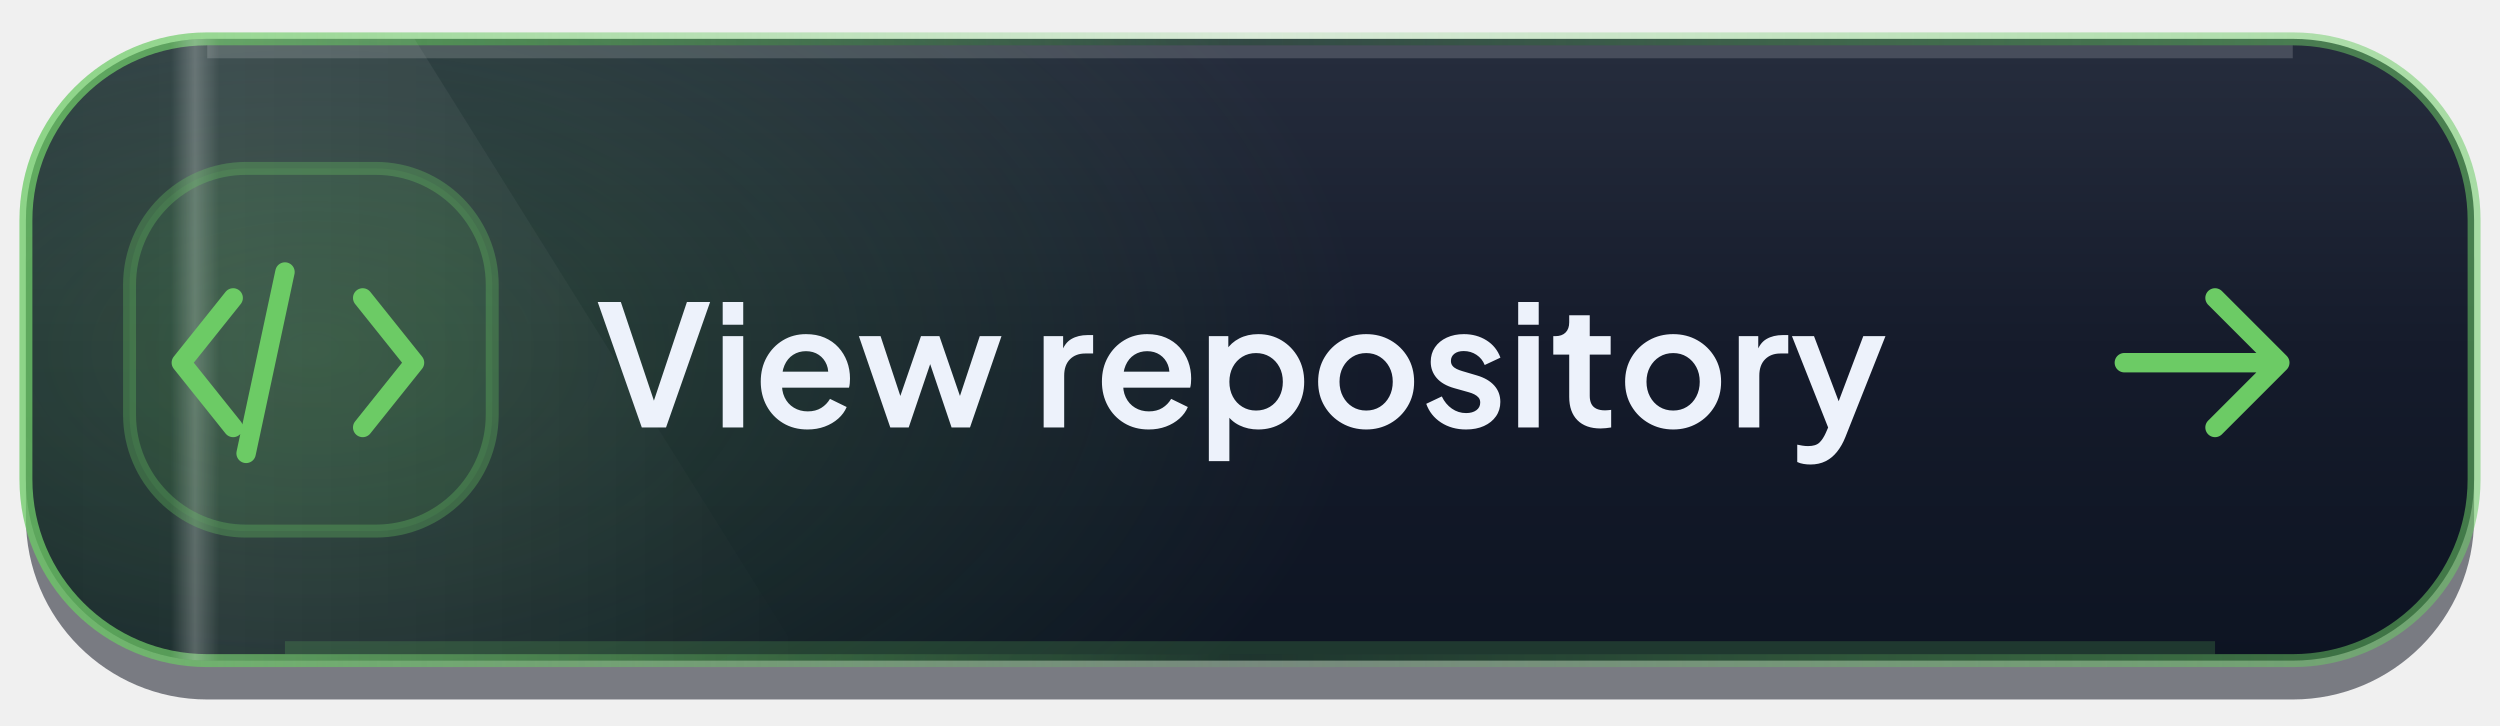
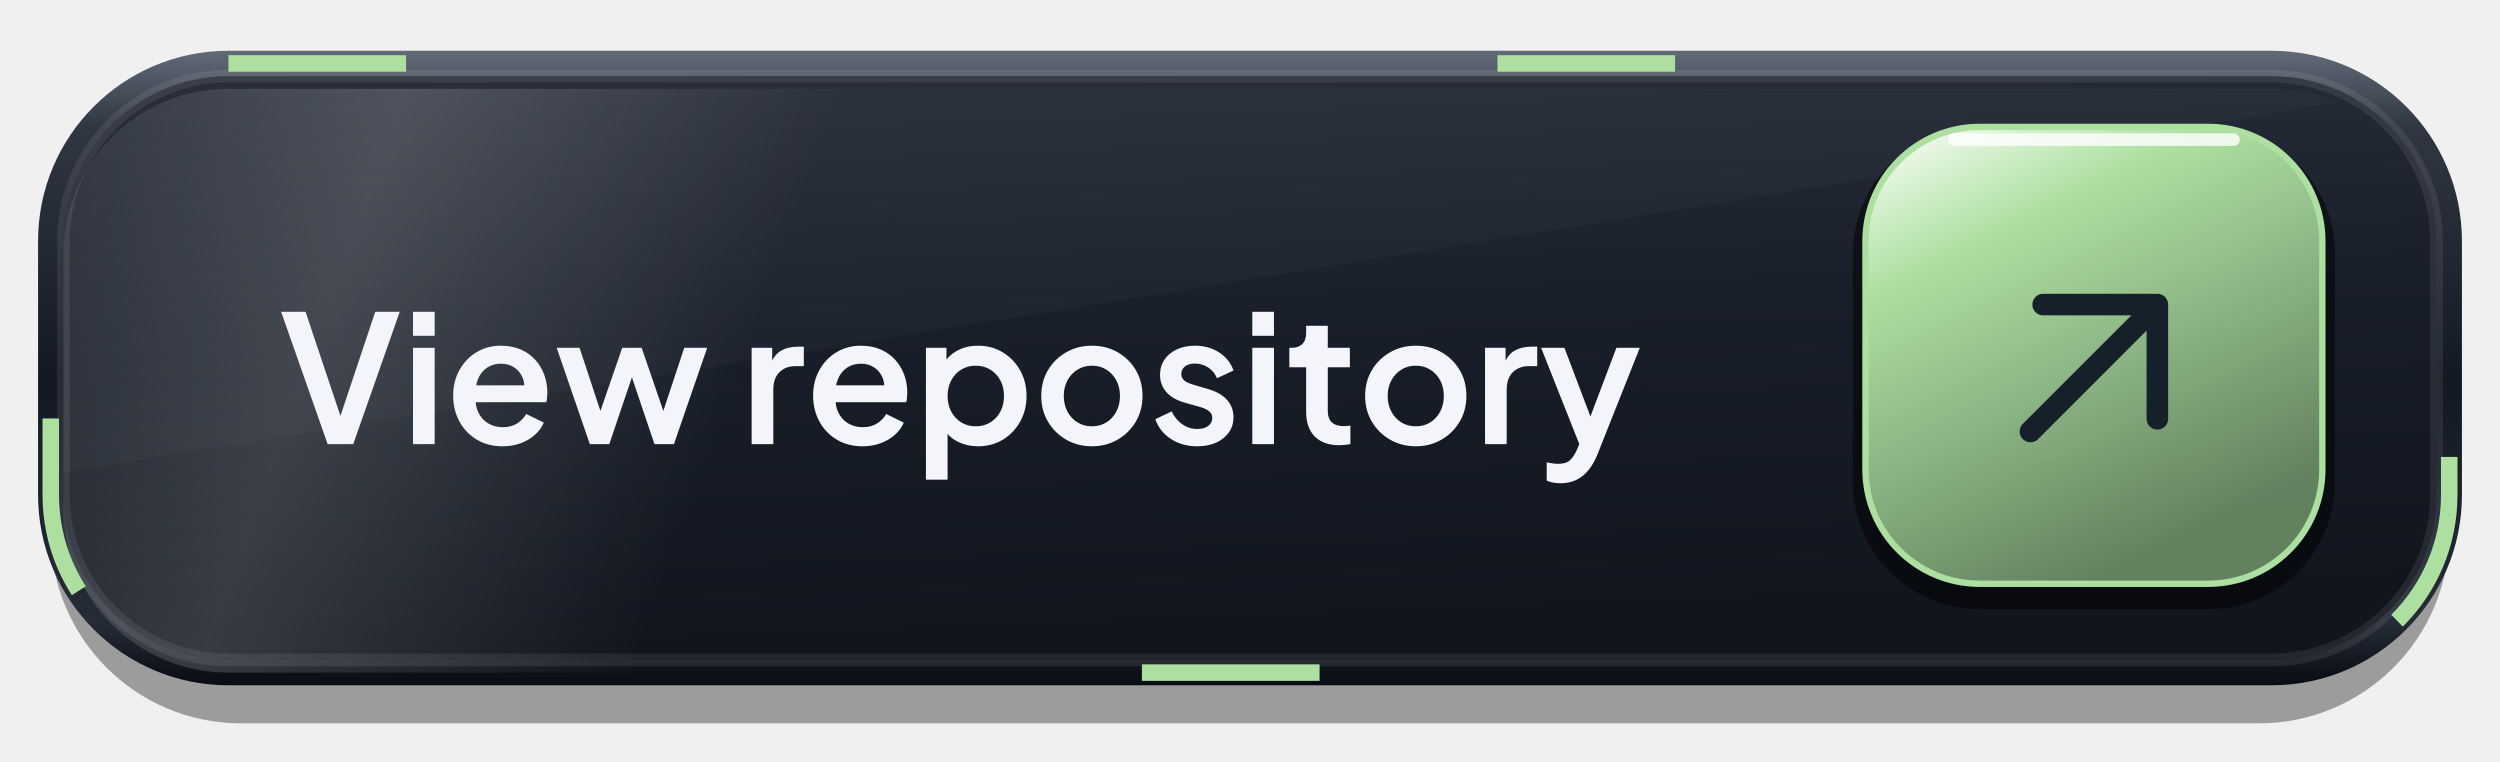
- <svg xmlns="http://www.w3.org/2000/svg" width="193" height="56" viewBox="0 0 193 56" role="img">
+ <svg xmlns="http://www.w3.org/2000/svg" width="197" height="60" viewBox="0 0 197 60" role="img" aria-label="View repository">
  <defs>
-     <linearGradient id="surface" x1="0" y1="0" x2="0" y2="1">
-       <stop stop-color="#262D3D" />
-       <stop offset=".5" stop-color="#151B2B" />
-       <stop offset="1" stop-color="#0D1422" />
+     <linearGradient id="metal" x2="0" y2="1">
+       <stop stop-color="#626B78" />
+       <stop offset=".12" stop-color="#303743" />
+       <stop offset=".52" stop-color="#131923" />
+       <stop offset=".9" stop-color="#252C37" />
+       <stop offset="1" stop-color="#070B12" />
    </linearGradient>
-     <linearGradient id="edge">
-       <stop stop-color="#6CCB65" stop-opacity=".75" />
-       <stop offset=".5" stop-color="#6CCB65" stop-opacity=".18" />
-       <stop offset="1" stop-color="#6CCB65" stop-opacity=".55" />
+     <linearGradient id="face" x2=".15" y2="1">
+       <stop stop-color="#292F3B" />
+       <stop offset=".48" stop-color="#191F2A" />
+       <stop offset="1" stop-color="#10151E" />
    </linearGradient>
-     <radialGradient id="light">
-       <stop stop-color="#6CCB65" stop-opacity=".24" />
-       <stop offset="1" stop-color="#6CCB65" stop-opacity="0" />
-     </radialGradient>
+     <linearGradient id="jewel" x2=".5" y2="1">
+       <stop stop-color="#FFFFFF" />
+       <stop offset=".3" stop-color="#ADE0A0" />
+       <stop offset="1" stop-color="#ADE0A0" stop-opacity=".55" />
+     </linearGradient>
    <linearGradient id="sweep">
      <stop stop-color="white" stop-opacity="0" />
-       <stop offset=".48" stop-color="white" stop-opacity=".03" />
-       <stop offset=".5" stop-color="white" stop-opacity=".28" />
-       <stop offset=".52" stop-color="white" stop-opacity=".08" />
+       <stop offset=".5" stop-color="white" stop-opacity=".16" />
      <stop offset="1" stop-color="white" stop-opacity="0" />
    </linearGradient>
-     <clipPath id="clip">
-       <rect x="2" y="3" width="189" height="48" rx="14" />
+     <linearGradient id="rail">
+       <stop stop-color="#ADE0A0" stop-opacity="0" />
+       <stop offset=".5" stop-color="#ADE0A0" />
+       <stop offset="1" stop-color="#ADE0A0" stop-opacity="0" />
+     </linearGradient>
+     <clipPath id="body">
+       <rect x="5" y="7" width="187" height="46" rx="13" />
+     </clipPath>
+     <clipPath id="arrowClip">
+       <rect x="152" y="18" width="24" height="24" rx="5" />
    </clipPath>
  </defs>
-   <style>@keyframes sweep{0%,12%{transform:translateX(-100px)}65%,100%{transform:translateX(293px)}}@keyframes halo{0%,100%{opacity:.45}40%{opacity:1}}@keyframes arrow{0%,35%,100%{transform:translateX(0);opacity:.7}50%{transform:translateX(3px);opacity:1}}.sweep{animation:sweep 7.2s cubic-bezier(.22,.61,.36,1) infinite}.halo{animation:halo 7.2s ease-in-out infinite}.arrow{animation:arrow 7.2s ease-in-out infinite}@media(prefers-reduced-motion:reduce){*{animation:none!important}}</style>
-   <rect x="2" y="6" width="189" height="48" rx="14" fill="#020714" fill-opacity=".5" />
-   <rect x="2" y="3" width="189" height="48" rx="14" fill="url(#surface)" stroke="url(#edge)" />
-   <g clip-path="url(#clip)">
-     <ellipse class="halo" cx="24" cy="27" rx="82" ry="48" fill="url(#light)" />
-     <g class="sweep">
-       <path d="M-32 3h64l30 48H-2z" fill="url(#sweep)" />
+   <style>
+  @keyframes polish{0%,12%{transform:translateX(-100px)}52%,100%{transform:translateX(297px)}}
+  @keyframes perimeter{0%{stroke-dashoffset:0;opacity:0}15%{opacity:.9}65%{opacity:.9}85%,100%{stroke-dashoffset:-100;opacity:0}}
+  @keyframes depart{0%,48%,100%{transform:translate(0,0);opacity:1}61%{transform:translate(19px,-19px);opacity:0}62%{transform:translate(-19px,19px);opacity:0}76%{transform:translate(0,0);opacity:1}}
+  @keyframes rail{0%,35%,100%{opacity:.3}55%,70%{opacity:1}}
+  .polish{animation:polish 7s cubic-bezier(.4,0,.2,1) infinite}
+  .perimeter{animation:perimeter 7s ease-in-out infinite}
+  .arrow{animation:depart 7s cubic-bezier(.22,1,.36,1) infinite}
+  .rail{animation:rail 7s ease-in-out infinite}
+  @media(prefers-reduced-motion:reduce){*{animation:none!important}.polish,.perimeter{opacity:0}}
+ </style>
+   <rect x="4" y="9" width="189" height="48" rx="15" fill="#000" fill-opacity=".35" />
+   <rect x="3" y="4" width="191" height="50" rx="15" fill="url(#metal)" />
+   <rect x="5" y="6" width="187" height="46" rx="13" fill="url(#face)" stroke="#FFFFFF" stroke-opacity=".08" />
+   <g clip-path="url(#body)">
+     <path d="M0 6H197L0 38Z" fill="white" fill-opacity=".025" />
+     <rect class="polish" x="0" y="-40" width="65" height="160" fill="url(#sweep)" transform="rotate(20)" />
+   </g>
+   <rect class="perimeter" x="4" y="5" width="189" height="48" rx="14" pathLength="100" fill="none" stroke="#ADE0A0" stroke-width="1.3" stroke-dasharray="14 86" />
+   <path class="rail" d="M22 52H175" stroke="url(#rail)" stroke-width="1.3" />
+   <g aria-label="View repository">
+     <path d="M25.819 35.0 22.154 24.57H24.077L27.017 33.341H26.636L29.57 24.57H31.499L27.834 35.0ZM32.545 35.0V27.409H34.252V35.0ZM32.545 26.46V24.57H34.252V26.46ZM39.6 35.168Q38.445 35.168 37.567 34.639Q36.689 34.111 36.2 33.206Q35.709 32.301 35.709 31.185Q35.709 30.042 36.207 29.154Q36.705 28.266 37.555 27.753Q38.404 27.241 39.47 27.241Q40.343 27.241 41.02 27.533Q41.696 27.825 42.166 28.34Q42.636 28.856 42.883 29.519Q43.13 30.182 43.13 30.933Q43.13 31.125 43.111 31.327Q43.093 31.528 43.047 31.692H37.09V30.363H42.078L41.267 30.975Q41.402 30.31 41.193 29.788Q40.984 29.267 40.533 28.962Q40.083 28.658 39.47 28.658Q38.866 28.658 38.398 28.961Q37.93 29.264 37.682 29.831Q37.433 30.399 37.486 31.199Q37.424 31.938 37.69 32.493Q37.955 33.049 38.46 33.356Q38.965 33.663 39.617 33.663Q40.277 33.663 40.736 33.376Q41.196 33.089 41.467 32.623L42.853 33.301Q42.629 33.84 42.154 34.262Q41.679 34.685 41.029 34.927Q40.378 35.168 39.6 35.168ZM46.479 35.0 43.868 27.409H45.67L47.623 33.318L46.993 33.309L49.03 27.409H50.562L52.59 33.309L51.96 33.318L53.918 27.409H55.724L53.105 35.0H51.573L49.514 28.898H50.079L48.01 35.0ZM59.229 35.0V27.409H60.848V29.017L60.708 28.782Q60.965 27.979 61.531 27.649Q62.096 27.319 62.883 27.319H63.342V28.851H62.684Q61.898 28.851 61.417 29.333Q60.936 29.815 60.936 30.695V35.0ZM67.964 35.168Q66.809 35.168 65.931 34.639Q65.053 34.111 64.564 33.206Q64.073 32.301 64.073 31.185Q64.073 30.042 64.571 29.154Q65.069 28.266 65.919 27.753Q66.768 27.241 67.834 27.241Q68.707 27.241 69.384 27.533Q70.06 27.825 70.53 28.34Q71.0 28.856 71.247 29.519Q71.493 30.182 71.493 30.933Q71.493 31.125 71.475 31.327Q71.457 31.528 71.411 31.692H65.454V30.363H70.442L69.631 30.975Q69.766 30.31 69.557 29.788Q69.348 29.267 68.897 28.962Q68.447 28.658 67.834 28.658Q67.23 28.658 66.762 28.961Q66.294 29.264 66.046 29.831Q65.797 30.399 65.85 31.199Q65.788 31.938 66.054 32.493Q66.319 33.049 66.824 33.356Q67.328 33.663 67.981 33.663Q68.641 33.663 69.1 33.376Q69.56 33.089 69.831 32.623L71.217 33.301Q70.993 33.84 70.518 34.262Q70.043 34.685 69.393 34.927Q68.742 35.168 67.964 35.168ZM72.963 37.8V27.409H74.582V28.948L74.406 28.576Q74.81 27.949 75.498 27.595Q76.185 27.241 77.073 27.241Q78.154 27.241 79.018 27.765Q79.881 28.289 80.386 29.184Q80.891 30.079 80.891 31.204Q80.891 32.316 80.391 33.218Q79.89 34.12 79.026 34.644Q78.163 35.168 77.064 35.168Q76.212 35.168 75.505 34.823Q74.797 34.478 74.397 33.824L74.67 33.495V37.8ZM76.885 33.593Q77.536 33.593 78.039 33.285Q78.543 32.977 78.829 32.435Q79.115 31.894 79.115 31.204Q79.115 30.509 78.829 29.975Q78.543 29.44 78.039 29.128Q77.536 28.816 76.885 28.816Q76.252 28.816 75.748 29.123Q75.244 29.431 74.957 29.973Q74.67 30.515 74.67 31.204Q74.67 31.894 74.957 32.435Q75.244 32.977 75.748 33.285Q76.252 33.593 76.885 33.593ZM86.047 35.168Q84.939 35.168 84.031 34.653Q83.124 34.137 82.587 33.239Q82.05 32.342 82.05 31.199Q82.05 30.053 82.584 29.162Q83.119 28.271 84.024 27.756Q84.928 27.241 86.047 27.241Q87.165 27.241 88.065 27.753Q88.966 28.266 89.498 29.157Q90.03 30.047 90.03 31.199Q90.03 32.347 89.49 33.245Q88.95 34.142 88.049 34.655Q87.149 35.168 86.047 35.168ZM86.047 33.593Q86.689 33.593 87.184 33.285Q87.679 32.977 87.966 32.433Q88.253 31.889 88.253 31.199Q88.253 30.509 87.966 29.975Q87.679 29.44 87.184 29.128Q86.689 28.816 86.047 28.816Q85.404 28.816 84.905 29.128Q84.405 29.44 84.115 29.975Q83.826 30.509 83.826 31.199Q83.826 31.889 84.115 32.433Q84.405 32.977 84.905 33.285Q85.404 33.593 86.047 33.593ZM94.349 35.168Q93.157 35.168 92.27 34.591Q91.384 34.015 91.038 33.033L92.331 32.42Q92.635 33.063 93.168 33.434Q93.701 33.805 94.349 33.805Q94.88 33.805 95.203 33.568Q95.525 33.331 95.525 32.93Q95.525 32.678 95.388 32.517Q95.252 32.356 95.036 32.247Q94.821 32.139 94.58 32.074L93.362 31.731Q92.387 31.454 91.899 30.883Q91.41 30.312 91.41 29.542Q91.41 28.849 91.764 28.332Q92.117 27.816 92.744 27.528Q93.37 27.241 94.166 27.241Q95.224 27.241 96.044 27.755Q96.865 28.27 97.205 29.195L95.897 29.808Q95.687 29.274 95.215 28.961Q94.742 28.648 94.151 28.648Q93.661 28.648 93.375 28.873Q93.089 29.099 93.089 29.466Q93.089 29.704 93.215 29.867Q93.341 30.03 93.556 30.133Q93.771 30.236 94.02 30.31L95.248 30.674Q96.184 30.949 96.691 31.513Q97.198 32.078 97.198 32.877Q97.198 33.554 96.837 34.071Q96.477 34.587 95.84 34.877Q95.203 35.168 94.349 35.168ZM98.681 35.0V27.409H100.388V35.0ZM98.681 26.46V24.57H100.388V26.46ZM105.531 35.084Q104.287 35.084 103.605 34.395Q102.924 33.707 102.924 32.457V28.94H101.599V27.409H101.774Q102.32 27.409 102.622 27.107Q102.924 26.805 102.924 26.259V25.672H104.63V27.409H106.369V28.94H104.63V32.37Q104.63 32.757 104.759 33.026Q104.889 33.295 105.175 33.437Q105.461 33.579 105.906 33.579Q106.009 33.579 106.145 33.565Q106.282 33.551 106.411 33.537V35.0Q106.217 35.033 105.972 35.059Q105.727 35.084 105.531 35.084ZM111.569 35.168Q110.461 35.168 109.553 34.653Q108.646 34.137 108.109 33.239Q107.572 32.342 107.572 31.199Q107.572 30.053 108.106 29.162Q108.641 28.271 109.546 27.756Q110.45 27.241 111.569 27.241Q112.687 27.241 113.587 27.753Q114.487 28.266 115.019 29.157Q115.552 30.047 115.552 31.199Q115.552 32.347 115.012 33.245Q114.472 34.142 113.571 34.655Q112.671 35.168 111.569 35.168ZM111.569 33.593Q112.211 33.593 112.706 33.285Q113.201 32.977 113.488 32.433Q113.775 31.889 113.775 31.199Q113.775 30.509 113.488 29.975Q113.201 29.44 112.706 29.128Q112.211 28.816 111.569 28.816Q110.926 28.816 110.427 29.128Q109.927 29.44 109.637 29.975Q109.348 30.509 109.348 31.199Q109.348 31.889 109.637 32.433Q109.927 32.977 110.427 33.285Q110.926 33.593 111.569 33.593ZM117.021 35.0V27.409H118.64V29.017L118.5 28.782Q118.757 27.979 119.323 27.649Q119.888 27.319 120.675 27.319H121.134V28.851H120.476Q119.69 28.851 119.209 29.333Q118.728 29.815 118.728 30.695V35.0ZM122.975 38.08Q122.681 38.08 122.397 38.032Q122.114 37.984 121.881 37.873V36.43Q122.056 36.47 122.304 36.509Q122.551 36.549 122.775 36.549Q123.418 36.549 123.72 36.262Q124.023 35.975 124.26 35.443L124.762 34.279L124.734 35.719L121.442 27.409H123.276L125.644 33.66H125.008L127.371 27.409H129.215L125.882 35.803Q125.605 36.498 125.197 37.014Q124.788 37.531 124.239 37.805Q123.691 38.08 122.975 38.08Z" fill="#F3F5FA" />
+   </g>
+   <rect x="146" y="10" width="38" height="38" rx="10" fill="#000" fill-opacity=".5" />
+   <rect x="147" y="10" width="36" height="36" rx="9" fill="url(#jewel)" stroke="#ADE0A0" stroke-width=".5" />
+   <path d="M154 11h22" stroke="white" stroke-opacity=".8" stroke-linecap="round" />
+   <g clip-path="url(#arrowClip)">
+     <g transform="translate(165,29)">
+       <g class="arrow">
+         <path d="M-5 5 5-5M-4-5h9v9" fill="none" stroke="#15202B" stroke-width="1.7" stroke-linecap="round" stroke-linejoin="round" />
+       </g>
    </g>
-     <path d="M16 4H177" stroke="white" stroke-opacity=".16" />
-     <path d="M22 50H171" stroke="#6CCB65" stroke-opacity=".2" />
  </g>
-   <rect x="10" y="13" width="28" height="28" rx="9" fill="#6CCB65" fill-opacity=".1" stroke="#6CCB65" stroke-opacity=".3" />
-   <path d="M18 23l-4 5 4 5m10-10 4 5-4 5m-6-12-3 14" fill="none" stroke="#6CCB65" stroke-width="1.5" stroke-linejoin="round" stroke-linecap="round" />
-   <g aria-label="View repository">
-     <path d="M49.546 33.0 46.143 23.315H47.929L50.659 31.459H50.305L53.03 23.315H54.82L51.418 33.0ZM55.792 33.0V25.951H57.377V33.0ZM55.792 25.07V23.315H57.377V25.07ZM62.343 33.156Q61.27 33.156 60.455 32.665Q59.64 32.175 59.185 31.334Q58.73 30.494 58.73 29.457Q58.73 28.396 59.193 27.572Q59.655 26.747 60.444 26.271Q61.233 25.795 62.222 25.795Q63.033 25.795 63.661 26.066Q64.289 26.337 64.726 26.816Q65.162 27.295 65.391 27.91Q65.62 28.526 65.62 29.224Q65.62 29.402 65.603 29.589Q65.586 29.776 65.544 29.929H60.012V28.694H64.644L63.891 29.262Q64.016 28.645 63.822 28.161Q63.628 27.677 63.21 27.394Q62.791 27.111 62.222 27.111Q61.662 27.111 61.227 27.392Q60.792 27.673 60.562 28.201Q60.331 28.728 60.38 29.471Q60.323 30.156 60.569 30.672Q60.815 31.188 61.284 31.473Q61.753 31.759 62.359 31.759Q62.971 31.759 63.398 31.492Q63.825 31.226 64.076 30.793L65.363 31.422Q65.155 31.923 64.714 32.315Q64.273 32.708 63.669 32.932Q63.066 33.156 62.343 33.156ZM68.73 33.0 66.306 25.951H67.98L69.793 31.438L69.208 31.43L71.1 25.951H72.522L74.405 31.43L73.82 31.438L75.638 25.951H77.315L74.883 33.0H73.461L71.548 27.334H72.073L70.152 33.0ZM80.57 33.0V25.951H82.073V27.444L81.943 27.226Q82.182 26.48 82.707 26.174Q83.232 25.868 83.963 25.868H84.389V27.29H83.778Q83.048 27.29 82.601 27.737Q82.155 28.185 82.155 29.003V33.0ZM88.681 33.156Q87.608 33.156 86.793 32.665Q85.978 32.175 85.523 31.334Q85.068 30.494 85.068 29.457Q85.068 28.396 85.531 27.572Q85.993 26.747 86.782 26.271Q87.571 25.795 88.56 25.795Q89.371 25.795 89.999 26.066Q90.627 26.337 91.064 26.816Q91.5 27.295 91.729 27.91Q91.958 28.526 91.958 29.224Q91.958 29.402 91.941 29.589Q91.924 29.776 91.882 29.929H86.35V28.694H90.982L90.229 29.262Q90.354 28.645 90.16 28.161Q89.966 27.677 89.548 27.394Q89.129 27.111 88.56 27.111Q88 27.111 87.565 27.392Q87.13 27.673 86.9 28.201Q86.669 28.728 86.718 29.471Q86.661 30.156 86.907 30.672Q87.153 31.188 87.622 31.473Q88.091 31.759 88.697 31.759Q89.309 31.759 89.736 31.492Q90.163 31.226 90.414 30.793L91.701 31.422Q91.493 31.923 91.052 32.315Q90.611 32.708 90.007 32.932Q89.404 33.156 88.681 33.156ZM93.323 35.6V25.951H94.826V27.381L94.662 27.035Q95.038 26.453 95.676 26.124Q96.315 25.795 97.139 25.795Q98.143 25.795 98.945 26.281Q99.747 26.768 100.216 27.599Q100.684 28.431 100.684 29.475Q100.684 30.507 100.22 31.345Q99.755 32.183 98.953 32.669Q98.151 33.156 97.131 33.156Q96.339 33.156 95.683 32.836Q95.026 32.516 94.654 31.908L94.908 31.602V35.6ZM96.965 31.694Q97.569 31.694 98.037 31.407Q98.504 31.122 98.769 30.619Q99.035 30.116 99.035 29.475Q99.035 28.83 98.769 28.334Q98.504 27.837 98.037 27.547Q97.569 27.257 96.965 27.257Q96.377 27.257 95.909 27.543Q95.441 27.829 95.174 28.332Q94.908 28.835 94.908 29.475Q94.908 30.116 95.174 30.619Q95.441 31.122 95.909 31.407Q96.377 31.694 96.965 31.694ZM105.472 33.156Q104.443 33.156 103.601 32.677Q102.758 32.199 102.259 31.365Q101.76 30.532 101.76 29.471Q101.76 28.406 102.257 27.579Q102.753 26.752 103.593 26.273Q104.433 25.795 105.472 25.795Q106.51 25.795 107.346 26.271Q108.182 26.747 108.676 27.574Q109.17 28.401 109.17 29.471Q109.17 30.537 108.669 31.37Q108.168 32.204 107.332 32.68Q106.495 33.156 105.472 33.156ZM105.472 31.694Q106.068 31.694 106.528 31.407Q106.988 31.122 107.254 30.616Q107.521 30.111 107.521 29.471Q107.521 28.83 107.254 28.334Q106.988 27.837 106.528 27.547Q106.068 27.257 105.472 27.257Q104.875 27.257 104.411 27.547Q103.947 27.837 103.679 28.334Q103.41 28.83 103.41 29.471Q103.41 30.111 103.679 30.616Q103.947 31.122 104.411 31.407Q104.875 31.694 105.472 31.694ZM113.181 33.156Q112.074 33.156 111.251 32.621Q110.428 32.085 110.106 31.174L111.307 30.605Q111.59 31.201 112.085 31.546Q112.579 31.89 113.181 31.89Q113.675 31.89 113.974 31.67Q114.273 31.45 114.273 31.078Q114.273 30.844 114.146 30.694Q114.019 30.545 113.819 30.444Q113.619 30.343 113.395 30.283L112.264 29.965Q111.359 29.708 110.906 29.177Q110.452 28.647 110.452 27.932Q110.452 27.288 110.781 26.809Q111.109 26.329 111.691 26.062Q112.272 25.795 113.012 25.795Q113.993 25.795 114.755 26.273Q115.517 26.75 115.833 27.61L114.619 28.179Q114.424 27.683 113.985 27.392Q113.546 27.101 112.997 27.101Q112.542 27.101 112.276 27.311Q112.011 27.52 112.011 27.862Q112.011 28.083 112.128 28.234Q112.245 28.385 112.445 28.481Q112.644 28.577 112.875 28.645L114.016 28.983Q114.885 29.238 115.356 29.762Q115.826 30.286 115.826 31.029Q115.826 31.658 115.491 32.137Q115.157 32.617 114.565 32.886Q113.974 33.156 113.181 33.156ZM117.204 33.0V25.951H118.789V33.0ZM117.204 25.07V23.315H118.789V25.07ZM123.564 33.078Q122.409 33.078 121.776 32.439Q121.143 31.799 121.143 30.639V27.373H119.913V25.951H120.076Q120.583 25.951 120.863 25.67Q121.143 25.39 121.143 24.883V24.339H122.728V25.951H124.343V27.373H122.728V30.558Q122.728 30.917 122.848 31.167Q122.968 31.417 123.234 31.549Q123.499 31.68 123.912 31.68Q124.008 31.68 124.135 31.667Q124.262 31.654 124.382 31.642V33.0Q124.201 33.031 123.974 33.054Q123.746 33.078 123.564 33.078ZM129.171 33.156Q128.142 33.156 127.3 32.677Q126.457 32.199 125.958 31.365Q125.459 30.532 125.459 29.471Q125.459 28.406 125.956 27.579Q126.452 26.752 127.292 26.273Q128.132 25.795 129.171 25.795Q130.209 25.795 131.045 26.271Q131.881 26.747 132.375 27.574Q132.869 28.401 132.869 29.471Q132.869 30.537 132.368 31.37Q131.867 32.204 131.031 32.68Q130.195 33.156 129.171 33.156ZM129.171 31.694Q129.767 31.694 130.227 31.407Q130.687 31.122 130.953 30.616Q131.22 30.111 131.22 29.471Q131.22 28.83 130.953 28.334Q130.687 27.837 130.227 27.547Q129.767 27.257 129.171 27.257Q128.574 27.257 128.11 27.547Q127.647 27.837 127.378 28.334Q127.109 28.83 127.109 29.471Q127.109 30.111 127.378 30.616Q127.647 31.122 128.11 31.407Q128.574 31.694 129.171 31.694ZM134.234 33.0V25.951H135.737V27.444L135.607 27.226Q135.846 26.48 136.371 26.174Q136.896 25.868 137.627 25.868H138.053V27.29H137.442Q136.712 27.29 136.266 27.737Q135.819 28.185 135.819 29.003V33.0ZM139.762 35.86Q139.489 35.86 139.226 35.815Q138.963 35.771 138.747 35.668V34.328Q138.909 34.365 139.139 34.402Q139.369 34.438 139.577 34.438Q140.174 34.438 140.455 34.172Q140.736 33.905 140.955 33.411L141.422 32.331L141.396 33.668L138.339 25.951H140.042L142.241 31.755H141.651L143.845 25.951H145.557L142.462 33.746Q142.205 34.391 141.825 34.87Q141.446 35.35 140.937 35.605Q140.427 35.86 139.762 35.86Z" fill="#EDF2FB" />
-   </g>
-   <path class="arrow" d="M164 28h12m-5-5 5 5-5 5" fill="none" stroke="#6CCB65" stroke-width="1.5" stroke-linecap="round" stroke-linejoin="round" />
</svg>
